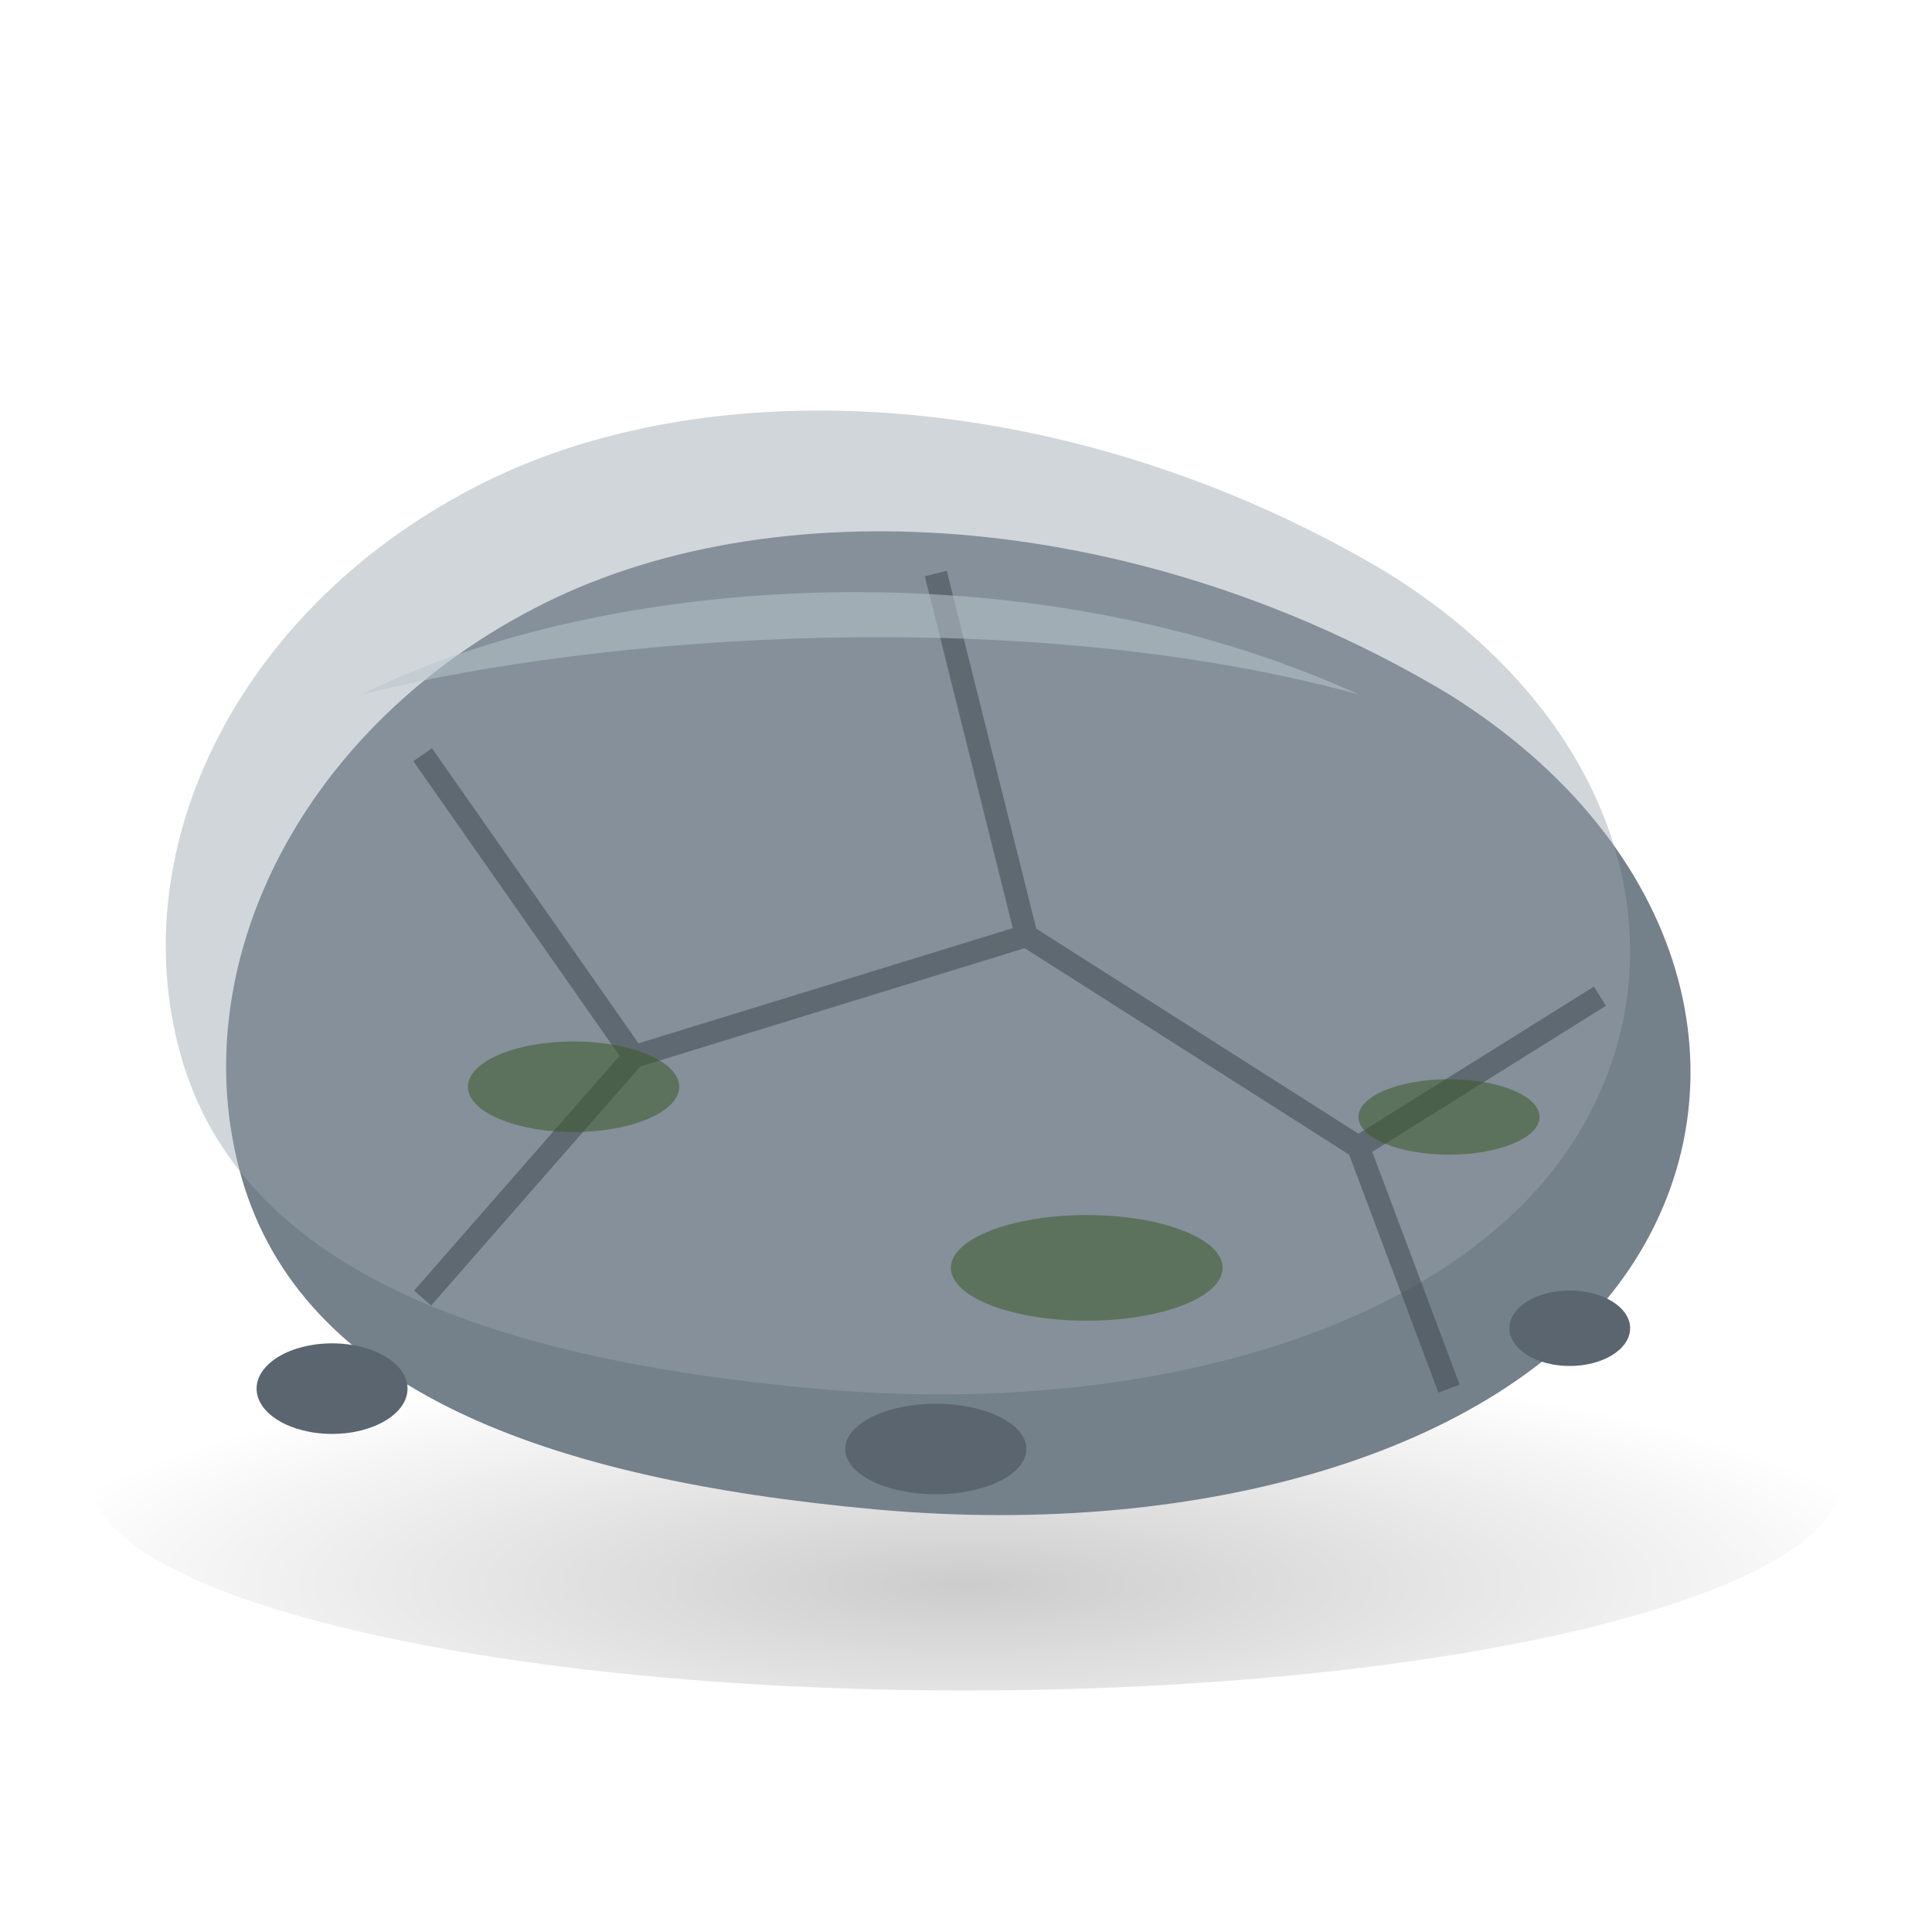
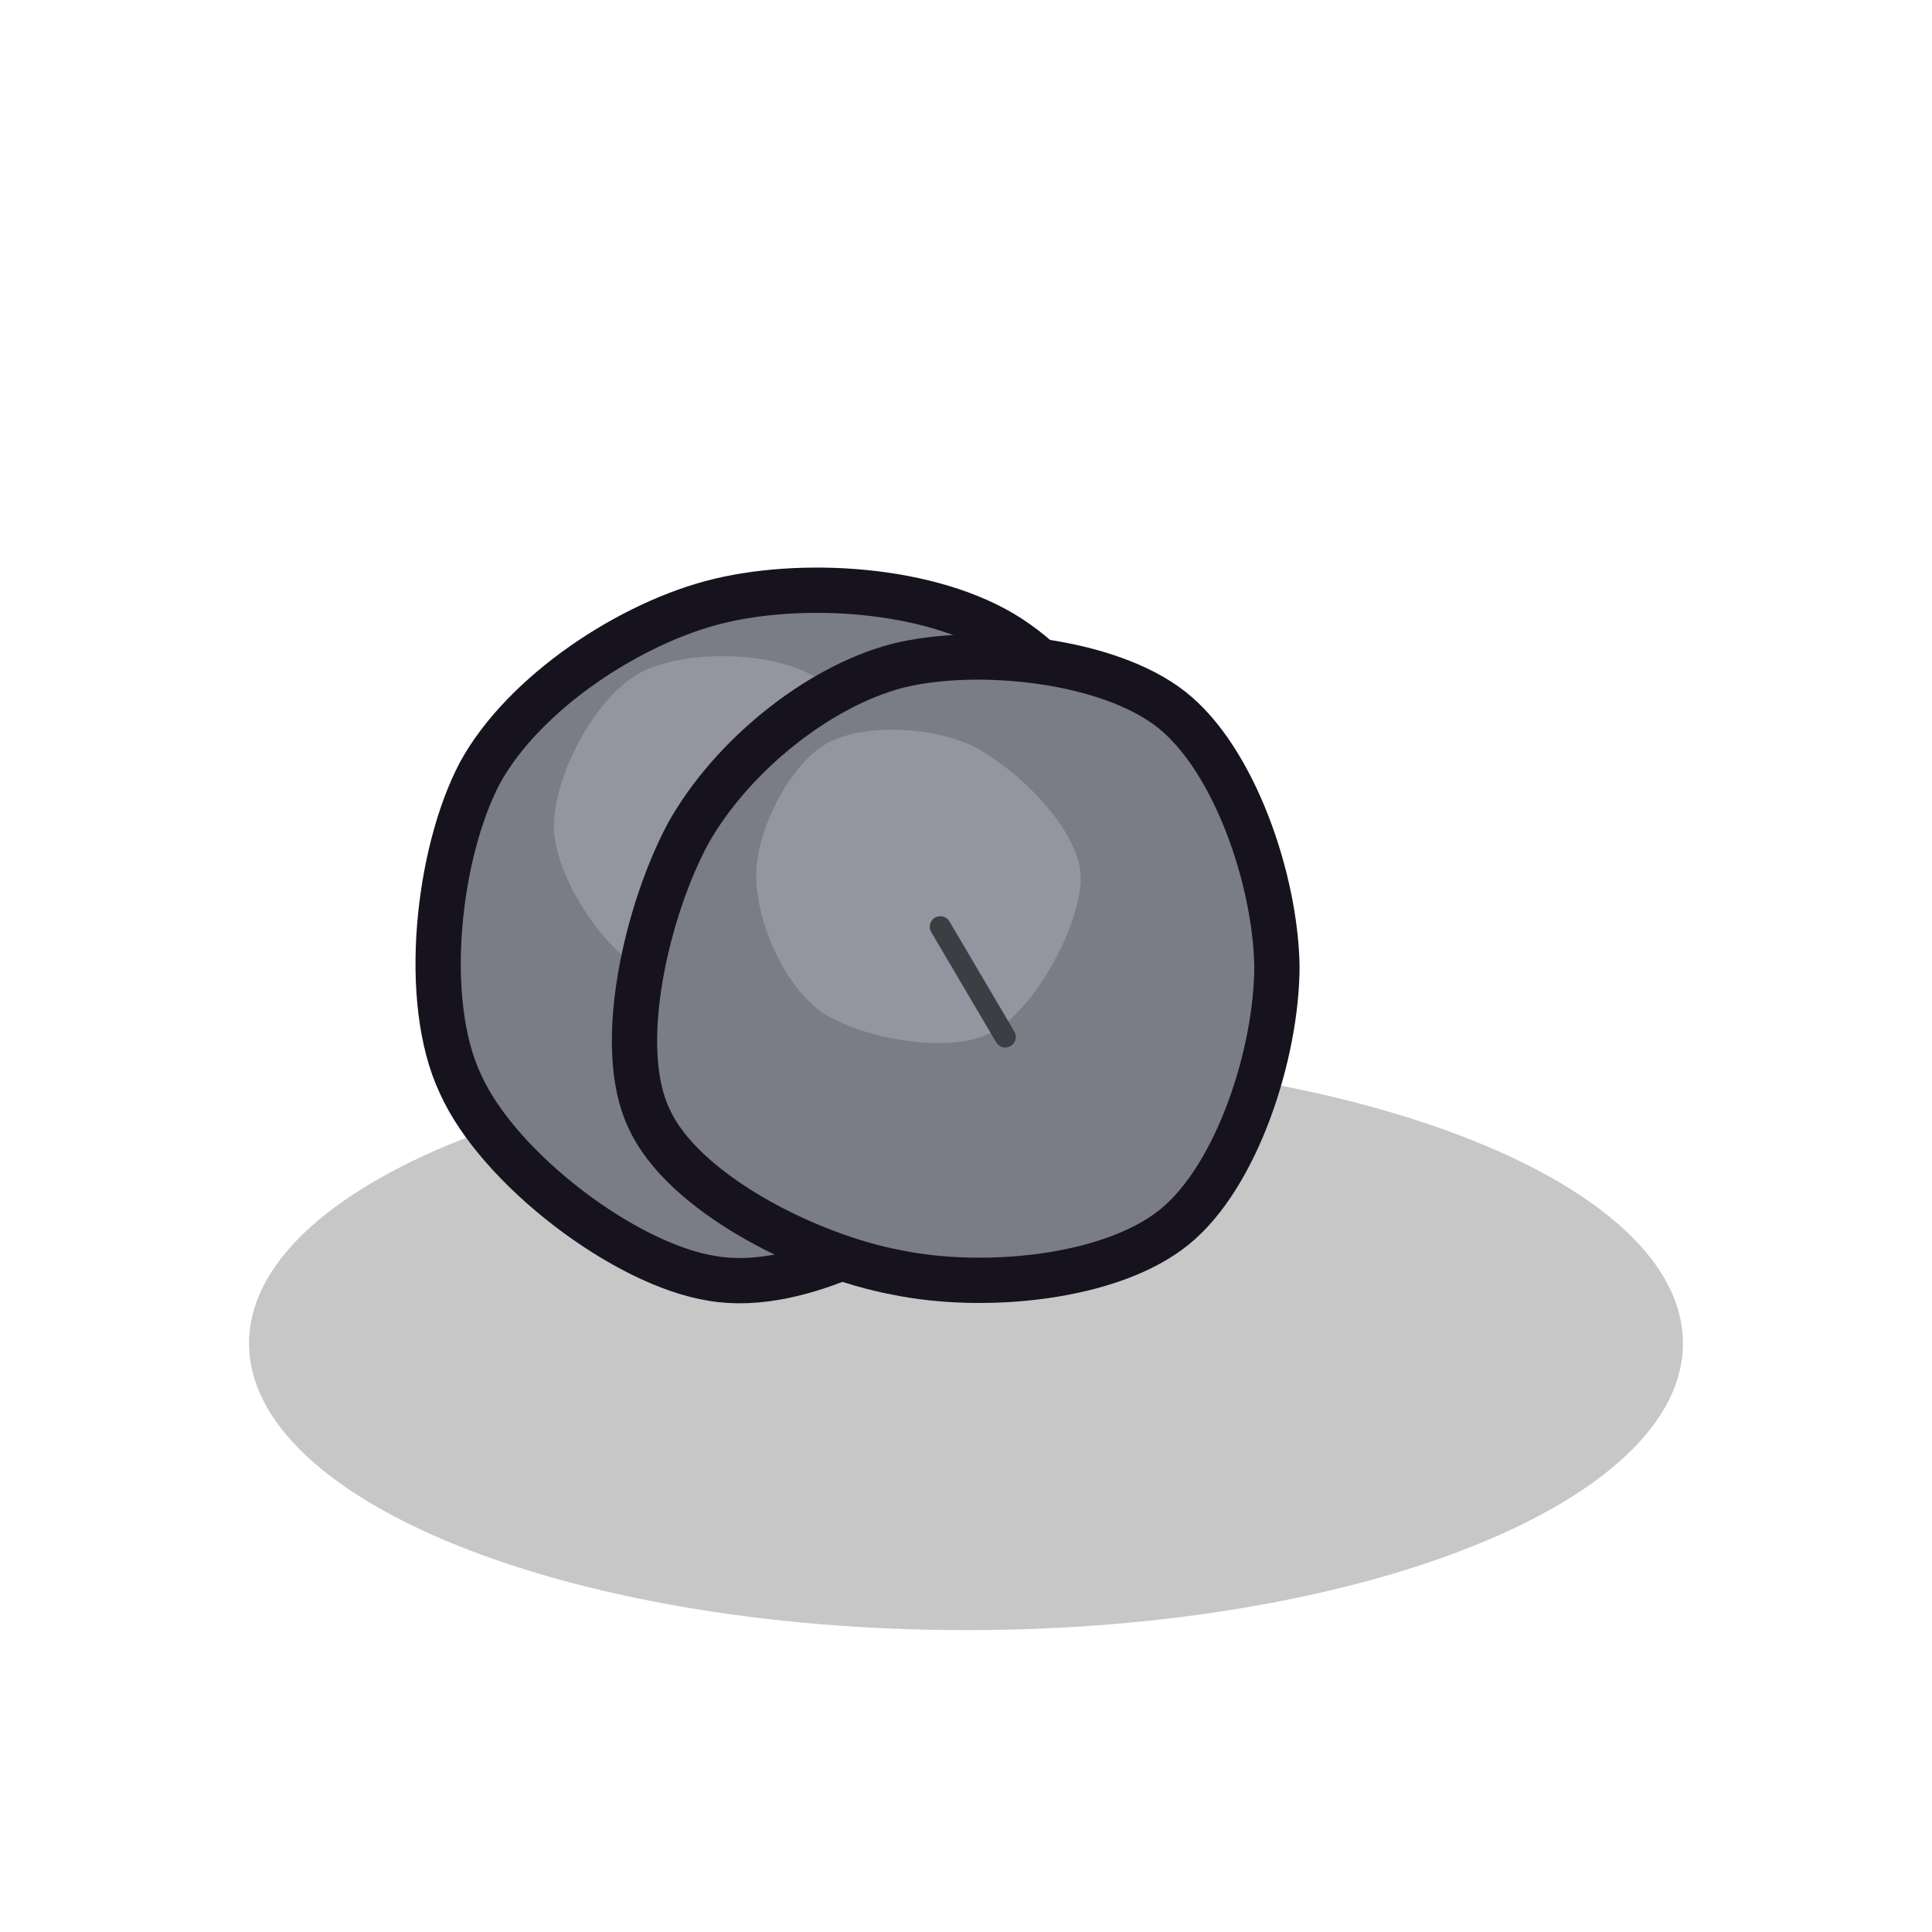
<svg xmlns="http://www.w3.org/2000/svg" width="128" height="128" viewBox="0 0 128 128">
-   <defs>
-     <radialGradient id="shadow" cx="50%" cy="75%" r="55%">
-       <stop offset="0%" stop-color="#000" stop-opacity="0.2" />
-       <stop offset="100%" stop-color="#000" stop-opacity="0" />
-     </radialGradient>
-   </defs>
-   <ellipse cx="64" cy="98" rx="58" ry="14" fill="url(#shadow)" />
-   <path d="M16 78 C12 64 20 48 36 40 C52 32 76 34 96 46 C112 56 116 72 108 84 C100 96 80 102 58 100 C36 98 20 92 16 78Z" fill="#74808a" />
-   <path d="M16 78 C12 64 20 48 36 40 C52 32 76 34 96 46 C112 56 116 72 108 84 C100 96 80 102 58 100 C36 98 20 92 16 78Z" fill="#98a4ae" opacity="0.45" transform="translate(-4,-8)" />
-   <g stroke="#404850" stroke-width="1.5" fill="none" opacity="0.55">
-     <path d="M28 50 L42 70 L28 86" />
-     <path d="M42 70 L68 62 L90 76 L106 66" />
-     <path d="M68 62 L62 38" />
-     <path d="M90 76 L96 92" />
-   </g>
-   <path d="M24 46 C40 38 68 36 90 46 C68 40 40 42 24 46Z" fill="#b8c4cc" opacity="0.55" />
-   <g fill="#3a5a2a" opacity="0.55">
-     <ellipse cx="38" cy="72" rx="7" ry="3" />
-     <ellipse cx="72" cy="84" rx="9" ry="3.5" />
-     <ellipse cx="96" cy="74" rx="6" ry="2.5" />
-   </g>
-   <g fill="#5a6570">
-     <ellipse cx="22" cy="92" rx="5" ry="3" />
-     <ellipse cx="104" cy="88" rx="4" ry="2.5" />
-     <ellipse cx="62" cy="96" rx="6" ry="3" />
-   </g>
+   <ellipse cx="64.0" cy="89.0" rx="47.5" ry="19.0" fill="#000000" opacity="0.22" />
+   <path d="M 77.6 61.2 C 77.2 67.0, 70.6 73.6, 65.6 77.5 C 60.5 81.4, 53.1 85.7, 47.2 84.7 C 41.4 83.8, 33.0 77.4, 30.5 71.8 C 27.9 66.3, 29.0 56.5, 31.8 51.2 C 34.7 45.9, 41.8 41.2, 47.7 39.8 C 53.6 38.4, 62.4 39.0, 67.4 42.6 C 72.4 46.1, 77.9 55.4, 77.6 61.2 Z" fill="#7a7c86" stroke="#16131f" stroke-width="3" stroke-linejoin="round" />
+   <path d="M 58.8 54.9 C 58.7 58.0, 55.9 62.2, 53.2 63.7 C 50.5 65.3, 45.4 65.7, 42.6 64.3 C 39.9 62.8, 36.8 58.1, 36.7 54.9 C 36.6 51.6, 39.3 46.4, 42.2 44.7 C 45.0 43.0, 51.1 43.1, 53.9 44.8 C 56.6 46.5, 58.9 51.7, 58.8 54.9 Z" fill="#a3a6b0" opacity="0.6" />
+   <line x1="50.8" y1="58.5" x2="55.3" y2="66.2" stroke="#3d3e44" stroke-width="1.4" stroke-linecap="round" />
+   <path d="M 84.6 64.0 C 84.6 69.7, 82.0 77.9, 77.8 81.3 C 73.6 84.7, 65.2 85.5, 59.4 84.3 C 53.5 83.2, 45.2 79.0, 43.0 74.1 C 40.7 69.3, 42.9 60.2, 45.6 55.2 C 48.4 50.2, 54.1 45.5, 59.5 44.1 C 64.8 42.8, 73.4 43.7, 77.6 47.0 C 81.8 50.3, 84.5 58.3, 84.6 64.0 Z" fill="#7a7c86" stroke="#16131f" stroke-width="3" stroke-linejoin="round" />
+   <path d="M 71.6 58.0 C 71.7 61.1, 68.6 66.9, 65.7 68.4 C 62.9 69.9, 57.1 68.8, 54.5 67.1 C 51.9 65.3, 50.1 61.0, 50.1 58.0 C 50.1 55.0, 52.3 50.7, 54.7 49.3 C 57.1 47.9, 61.8 48.1, 64.6 49.5 C 67.4 51.0, 71.4 54.8, 71.6 58.0 Z" fill="#a3a6b0" opacity="0.6" />
+   <line x1="62.3" y1="61.4" x2="66.6" y2="68.7" stroke="#3d3e44" stroke-width="1.4" stroke-linecap="round" />
</svg>
